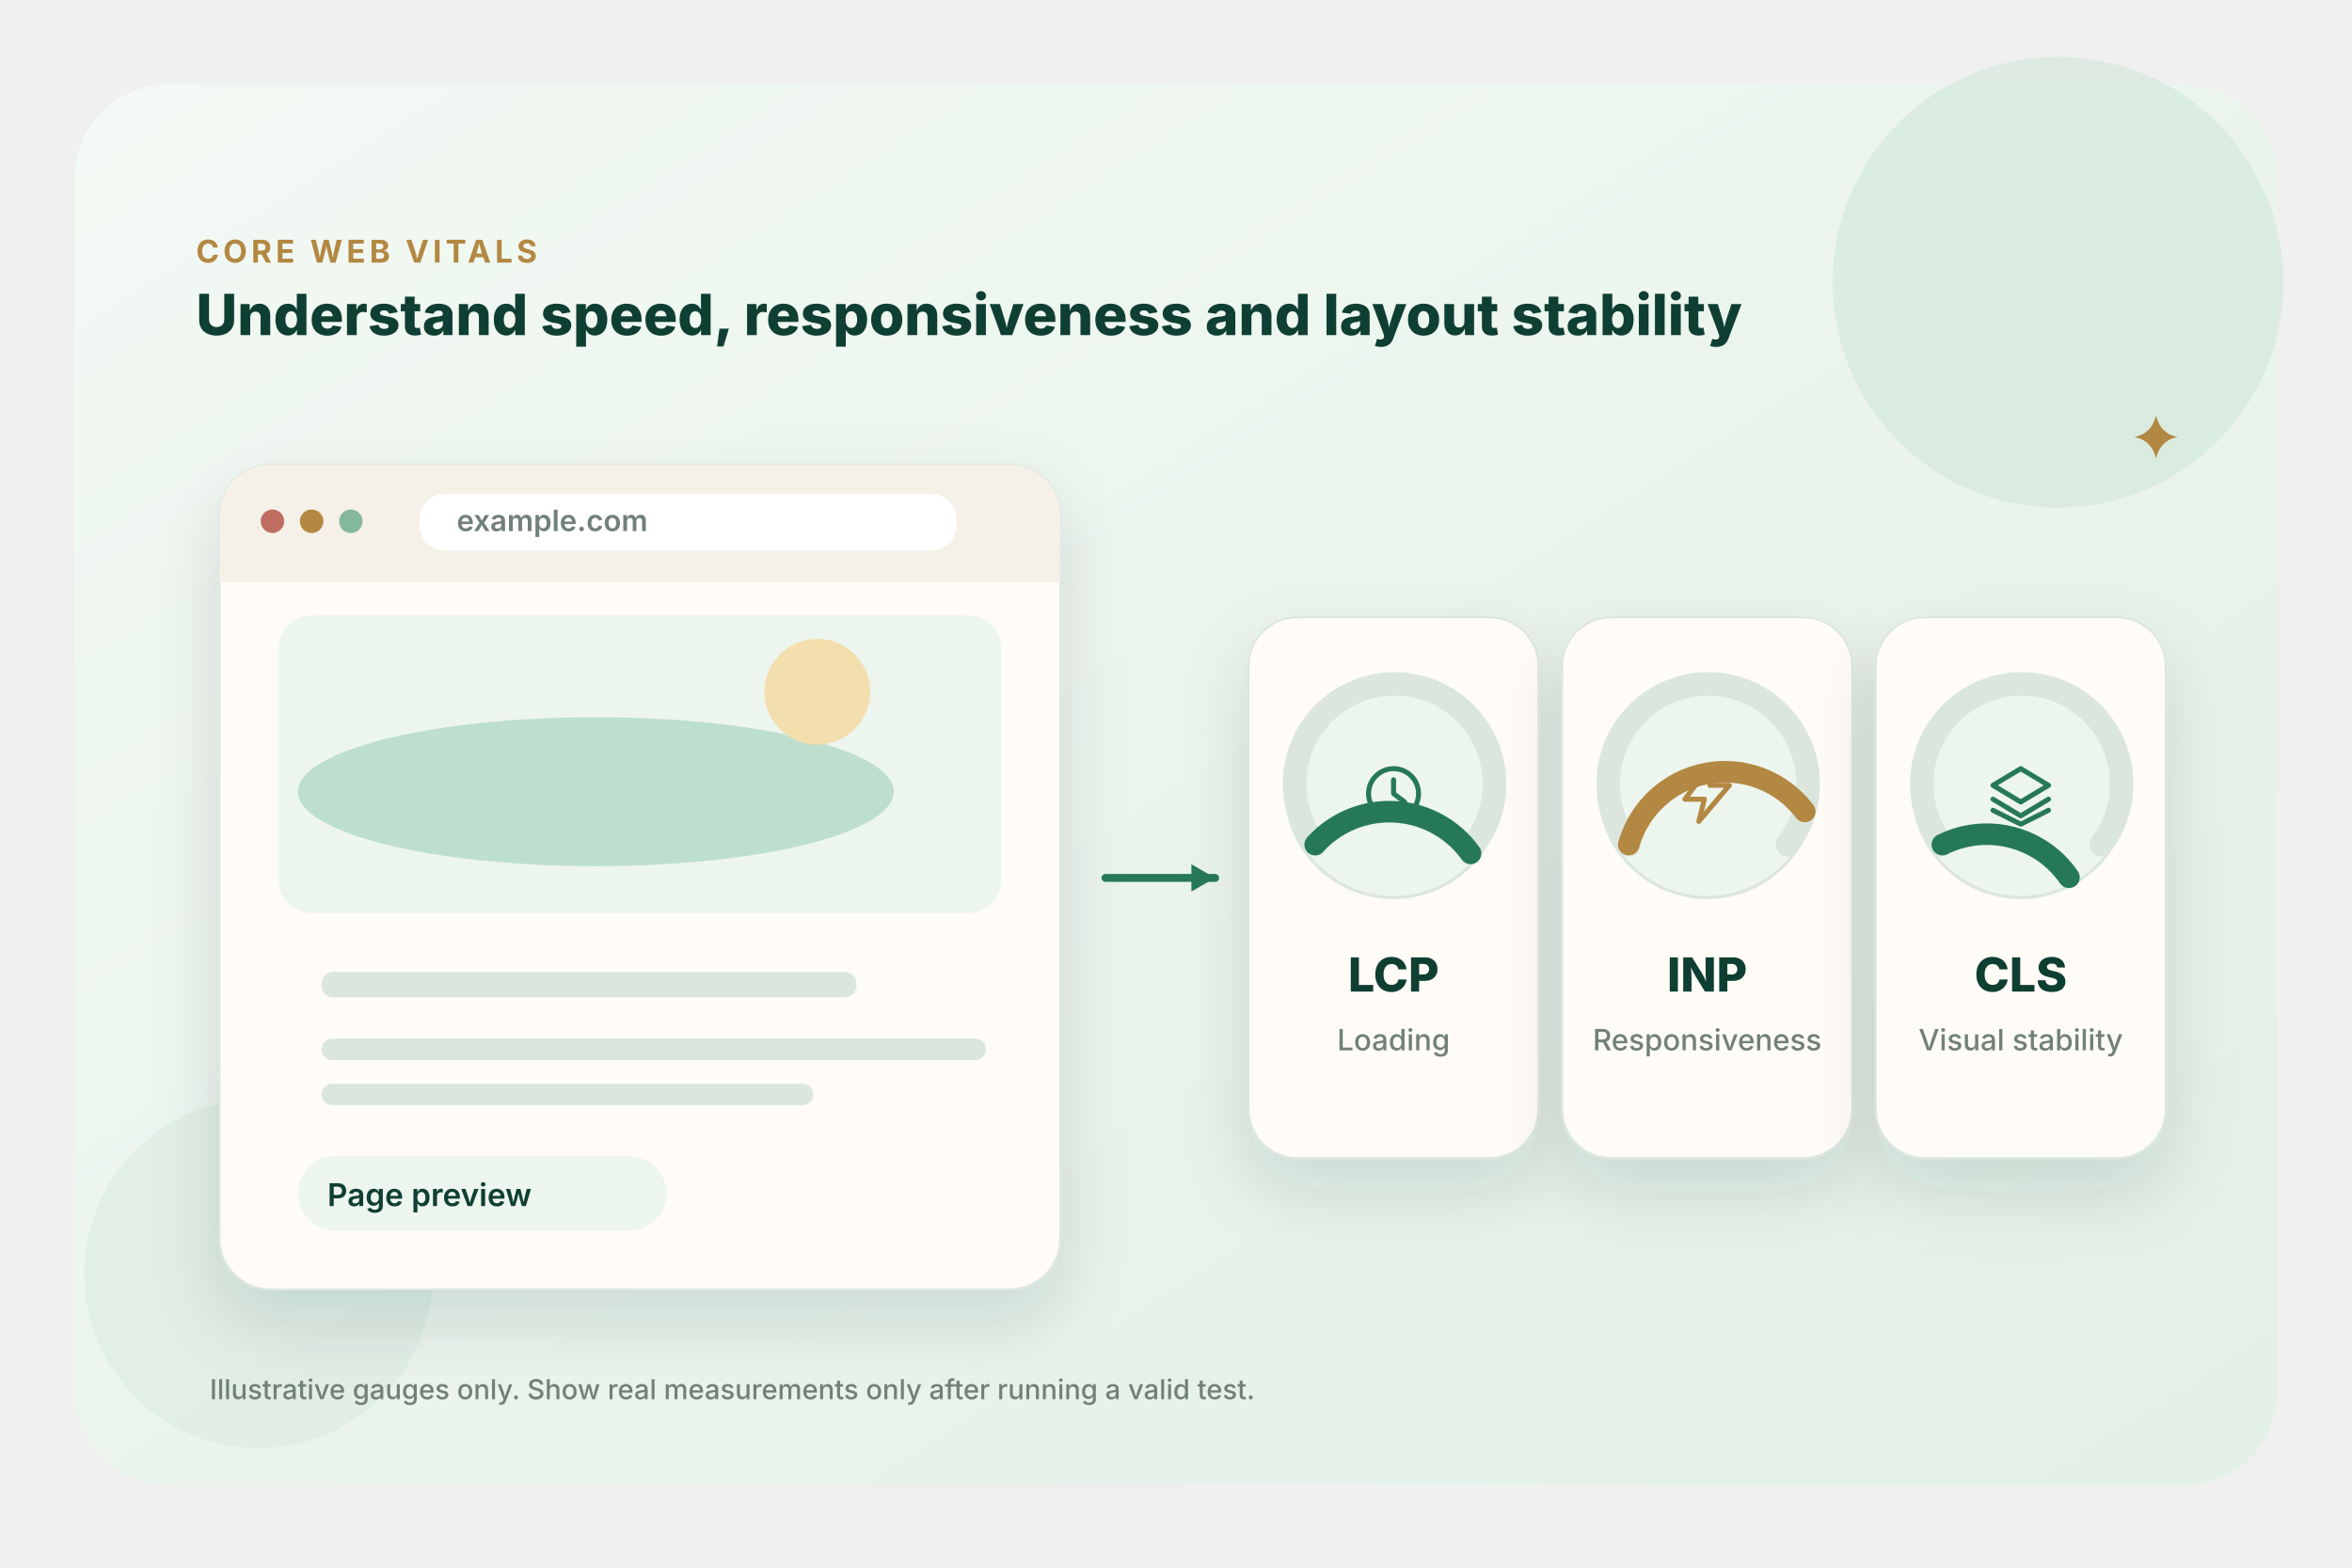
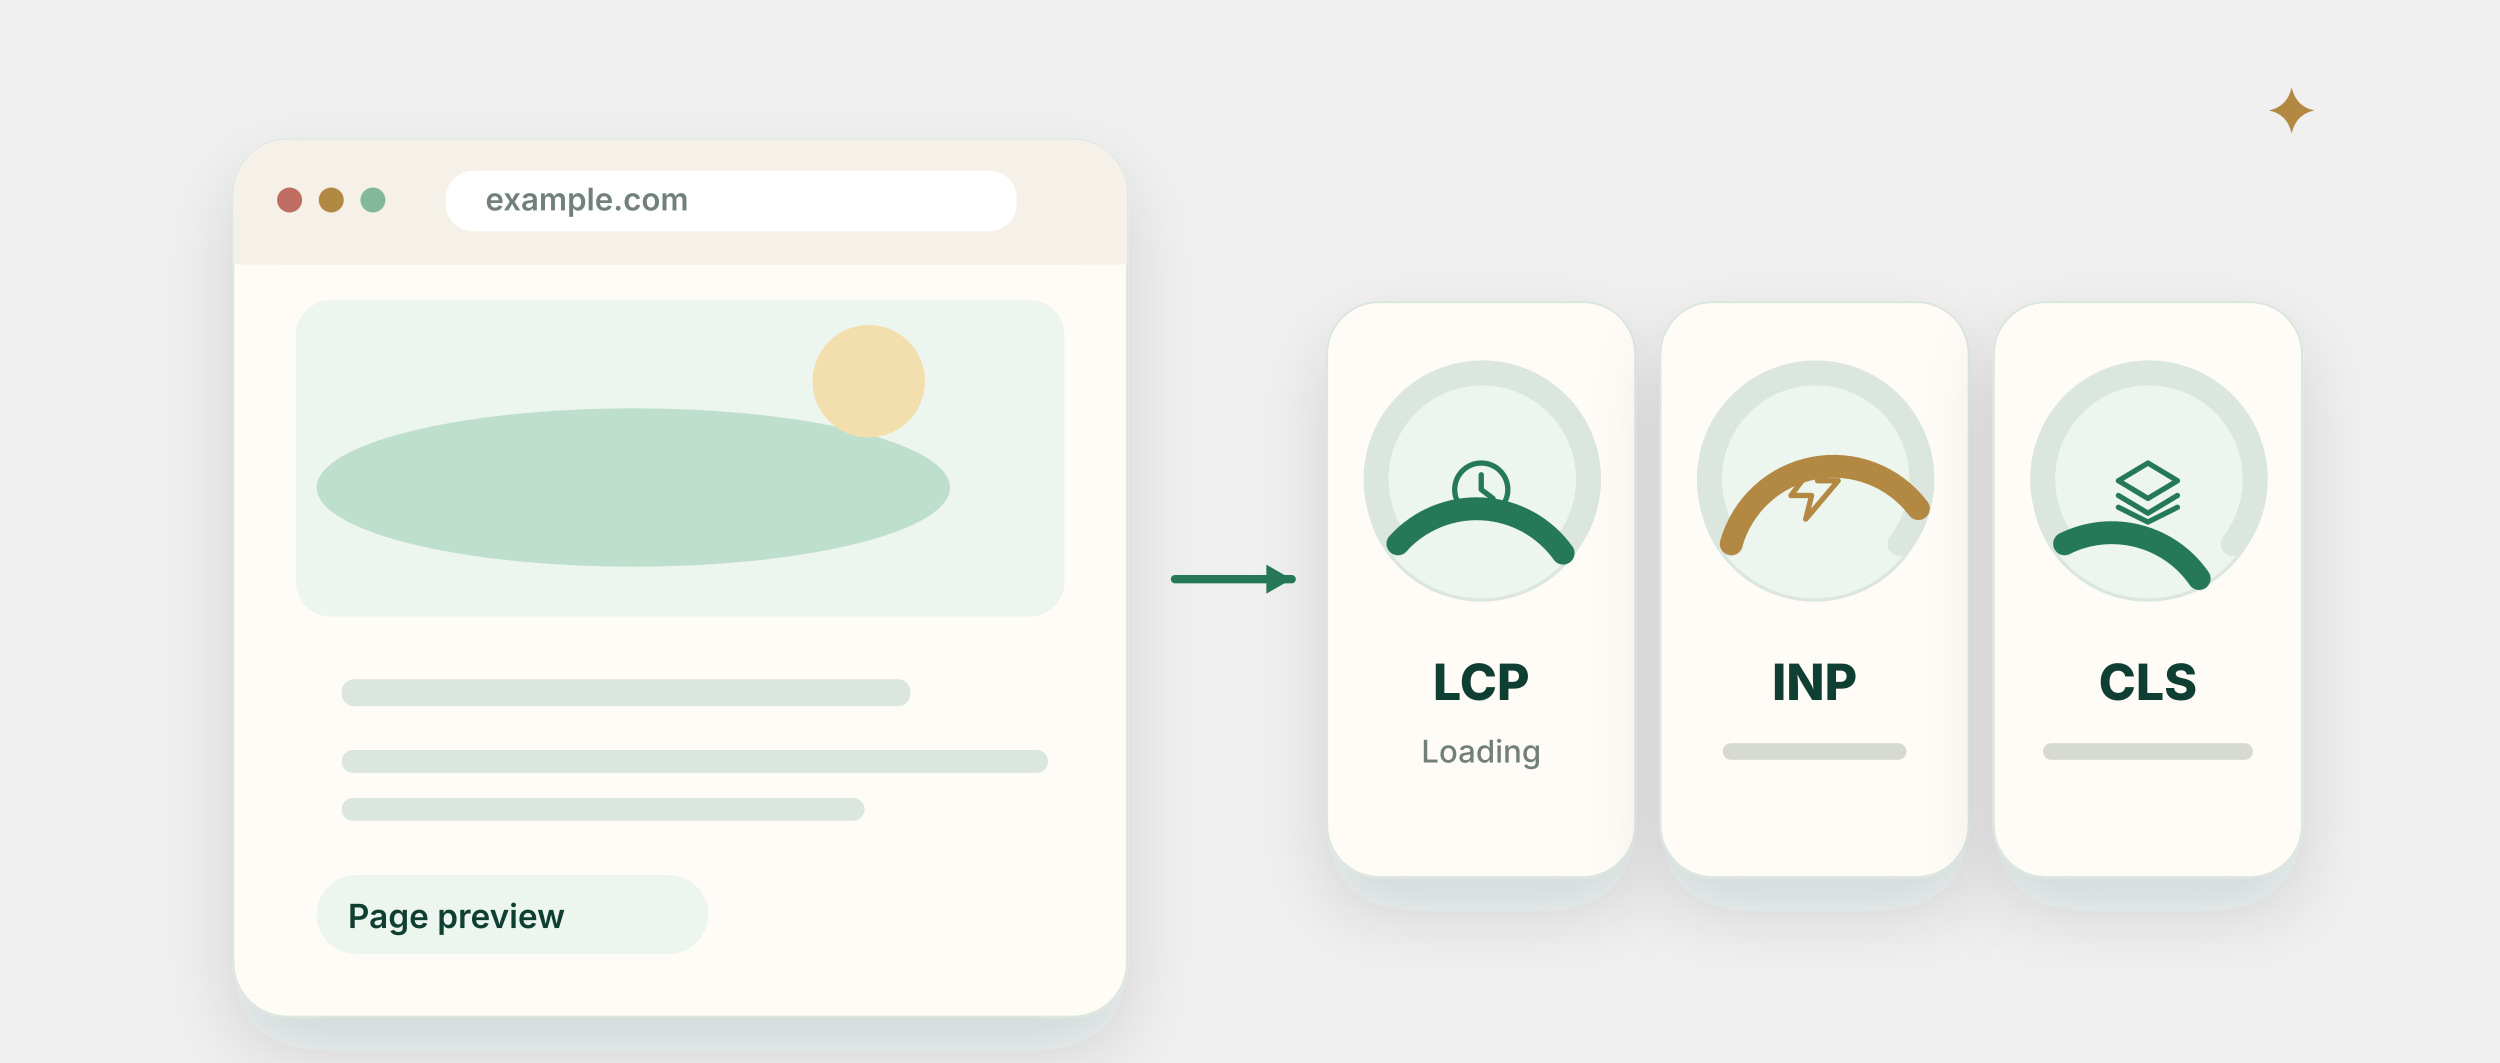
- <svg xmlns="http://www.w3.org/2000/svg" width="1200" height="800" viewBox="0 0 1200 800" role="img" aria-labelledby="svgtitle svgdesc">
+ <svg xmlns="http://www.w3.org/2000/svg" width="1200" height="510" viewBox="0 170 1200 510" role="img" aria-labelledby="svgtitle svgdesc">
  <defs>
    <linearGradient id="canvasbg" x1="0" y1="0" x2="1" y2="1">
      <stop stop-color="#F3F9F4" />
      <stop offset="1" stop-color="#E2F0E6" />
    </linearGradient>
    <linearGradient id="dark" x1="0" y1="0" x2="1" y2="1">
      <stop stop-color="#267958" />
      <stop offset="1" stop-color="#0F3F32" />
    </linearGradient>
    <linearGradient id="warm" x1="0" y1="0" x2="1" y2="1">
      <stop stop-color="#F9ECD7" />
      <stop offset="1" stop-color="#E8CEA4" />
    </linearGradient>
    <linearGradient id="glass" x1="0" y1="0" x2="1" y2="1">
      <stop stop-color="#FFFFFF" />
      <stop offset="1" stop-color="#F7FBF8" />
    </linearGradient>
    <filter id="sh" x="-35%" y="-40%" width="175%" height="190%">
      <feDropShadow dx="0" dy="16" stdDeviation="17" flood-color="#123D2C" flood-opacity=".13" />
    </filter>
    <filter id="sh2" x="-35%" y="-40%" width="175%" height="190%">
      <feDropShadow dx="0" dy="6" stdDeviation="8" flood-color="#123D2C" flood-opacity=".10" />
    </filter>
    <clipPath id="clipcircle">
      <circle cx="0" cy="0" r="100" />
    </clipPath>
  </defs>
-   <rect x="38" y="43" width="1124" height="715" rx="48" fill="url(#canvasbg)" />
-   <circle cx="1050" cy="144" r="115" fill="#CCE5D5" opacity="0.53" />
-   <circle cx="132" cy="650" r="89" fill="#D6E9DD" opacity="0.48" />
-   <text x="100" y="134" font-family="Inter,Arial,sans-serif" font-size="16" font-weight="750" fill="#B38842" letter-spacing="2">CORE WEB VITALS</text>
-   <text x="100" y="171" font-family="Inter,Arial,sans-serif" font-size="29" font-weight="760" fill="#0F3F32">Understand speed, responsiveness and layout stability</text>
  <path d="M 1100 212 Q 1102.2 221.24 1111 223 Q 1102.2 224.76 1100 234 Q 1097.8 224.76 1089 223 Q 1097.8 221.24 1100 212 Z" fill="#B38842" opacity="1" />
  <rect x="112" y="237" width="429" height="421" rx="26" fill="#FFFCF7" stroke="#DBE6DF" stroke-width="1" filter="url(#sh)" />
  <rect x="112" y="237" width="429" height="60" rx="26" fill="#F5F1E8" />
  <rect x="112" y="267" width="429" height="30" rx="0" fill="#F5F1E8" />
  <circle cx="139" cy="266" r="6" fill="#BF6D61" opacity="1" />
  <circle cx="159" cy="266" r="6" fill="#B38842" opacity="1" />
  <circle cx="179" cy="266" r="6" fill="#83B99A" opacity="1" />
  <rect x="214" y="252" width="274" height="29" rx="13" fill="#FFFFFF" />
  <text x="233" y="271" font-family="Inter,Arial,sans-serif" font-size="15" font-weight="560" fill="#718078">example.com</text>
  <rect x="142" y="314" width="369" height="152" rx="17" fill="#EDF5EF" />
  <ellipse cx="304" cy="404" rx="152" ry="38" fill="#BEDFCD" opacity="1" />
  <circle cx="417" cy="353" r="27" fill="#F3DFAE" opacity="1" />
  <rect x="164" y="496" width="273" height="13" rx="6" fill="#DBE6DF" />
  <rect x="164" y="530" width="339" height="11" rx="5.5" fill="#DBE6DF" />
  <rect x="164" y="553" width="251" height="11" rx="5.5" fill="#DBE6DF" />
  <rect x="152" y="590" width="188" height="38" rx="19.0" fill="#EDF5EF" />
  <text x="167" y="615.46" font-family="Inter,Arial,sans-serif" font-size="16" font-weight="620" fill="#0F3F32">Page preview</text>
  <path d="M 564 448 L 620 448" fill="none" stroke="#267958" stroke-width="4" stroke-linecap="round" stroke-linejoin="round" opacity="1" />
  <path d="M 620 448 L 607.85 454.96 L 607.85 441.04 Z" fill="#267958" opacity="1" />
  <rect x="637" y="315" width="148" height="276" rx="25" fill="#FFFCF7" stroke="#DBE6DF" stroke-width="1" filter="url(#sh)" />
  <circle cx="711" cy="403" r="55" fill="#EDF5EF" stroke="#DBE6DF" stroke-width="1.6" opacity="1" />
  <path d="M 671 431 A 51 51 0 1 1 752 431" fill="none" stroke="#DBE6DF" stroke-width="12" stroke-linecap="round" stroke-linejoin="round" opacity="1" />
  <path d="M 671 431 A 51 51 0 0 1 750.3 435.5" fill="none" stroke="#267958" stroke-width="11" stroke-linecap="round" stroke-linejoin="round" opacity="1" />
  <g transform="translate(694,388) scale(1.416667)" stroke="#267958" stroke-width="1.8" fill="none" stroke-linecap="round" stroke-linejoin="round">
    <circle cx="12" cy="12" r="9" />
    <path d="M12 7v5l4 3" />
  </g>
  <text x="711" y="506" font-family="Inter,Arial,sans-serif" font-size="24" font-weight="780" fill="#0F3F32" text-anchor="middle">LCP</text>
  <text x="711" y="536" font-family="Inter,Arial,sans-serif" font-size="15" font-weight="540" fill="#718078" text-anchor="middle">Loading</text>
  <rect x="797" y="315" width="148" height="276" rx="25" fill="#FFFCF7" stroke="#DBE6DF" stroke-width="1" filter="url(#sh)" />
  <circle cx="871" cy="403" r="55" fill="#EDF5EF" stroke="#DBE6DF" stroke-width="1.6" opacity="1" />
  <path d="M 831 431 A 51 51 0 1 1 912 431" fill="none" stroke="#DBE6DF" stroke-width="12" stroke-linecap="round" stroke-linejoin="round" opacity="1" />
  <path d="M 831 431 A 51 51 0 0 1 920.8 414.1" fill="none" stroke="#B38842" stroke-width="11" stroke-linecap="round" stroke-linejoin="round" opacity="1" />
  <g transform="translate(854,388) scale(1.416667)" stroke="#B38842" stroke-width="1.8" fill="none" stroke-linecap="round" stroke-linejoin="round">
    <path d="M13 2L4 14h7l-2 8 11-13h-7z" />
  </g>
  <text x="871" y="506" font-family="Inter,Arial,sans-serif" font-size="24" font-weight="780" fill="#0F3F32" text-anchor="middle">INP</text>
-   <text x="871" y="536" font-family="Inter,Arial,sans-serif" font-size="15" font-weight="540" fill="#718078" text-anchor="middle">Responsiveness</text>
+   <rect x="826.9" y="526.7" width="88.2" height="8.0" rx="4.0" fill="#718078" opacity="0.28" />
  <rect x="957" y="315" width="148" height="276" rx="25" fill="#FFFCF7" stroke="#DBE6DF" stroke-width="1" filter="url(#sh)" />
  <circle cx="1031" cy="403" r="55" fill="#EDF5EF" stroke="#DBE6DF" stroke-width="1.6" opacity="1" />
  <path d="M 991 431 A 51 51 0 1 1 1072 431" fill="none" stroke="#DBE6DF" stroke-width="12" stroke-linecap="round" stroke-linejoin="round" opacity="1" />
  <path d="M 991 431 A 51 51 0 0 1 1055.6 447.7" fill="none" stroke="#267958" stroke-width="11" stroke-linecap="round" stroke-linejoin="round" opacity="1" />
  <g transform="translate(1014,388) scale(1.416667)" stroke="#267958" stroke-width="1.8" fill="none" stroke-linecap="round" stroke-linejoin="round">
    <path d="M12 3 2 9l10 6 10-6z M2 14l10 6 10-6 M2 18l10 5 10-5" />
  </g>
  <text x="1031" y="506" font-family="Inter,Arial,sans-serif" font-size="24" font-weight="780" fill="#0F3F32" text-anchor="middle">CLS</text>
-   <text x="1031" y="536" font-family="Inter,Arial,sans-serif" font-size="15" font-weight="540" fill="#718078" text-anchor="middle">Visual stability</text>
-   <text x="107" y="714" font-family="Inter,Arial,sans-serif" font-size="14" font-weight="480" fill="#718078">Illustrative gauges only. Show real measurements only after running a valid test.</text>
+   <rect x="980.6" y="526.7" width="100.8" height="8.0" rx="4.0" fill="#718078" opacity="0.28" />
</svg>
